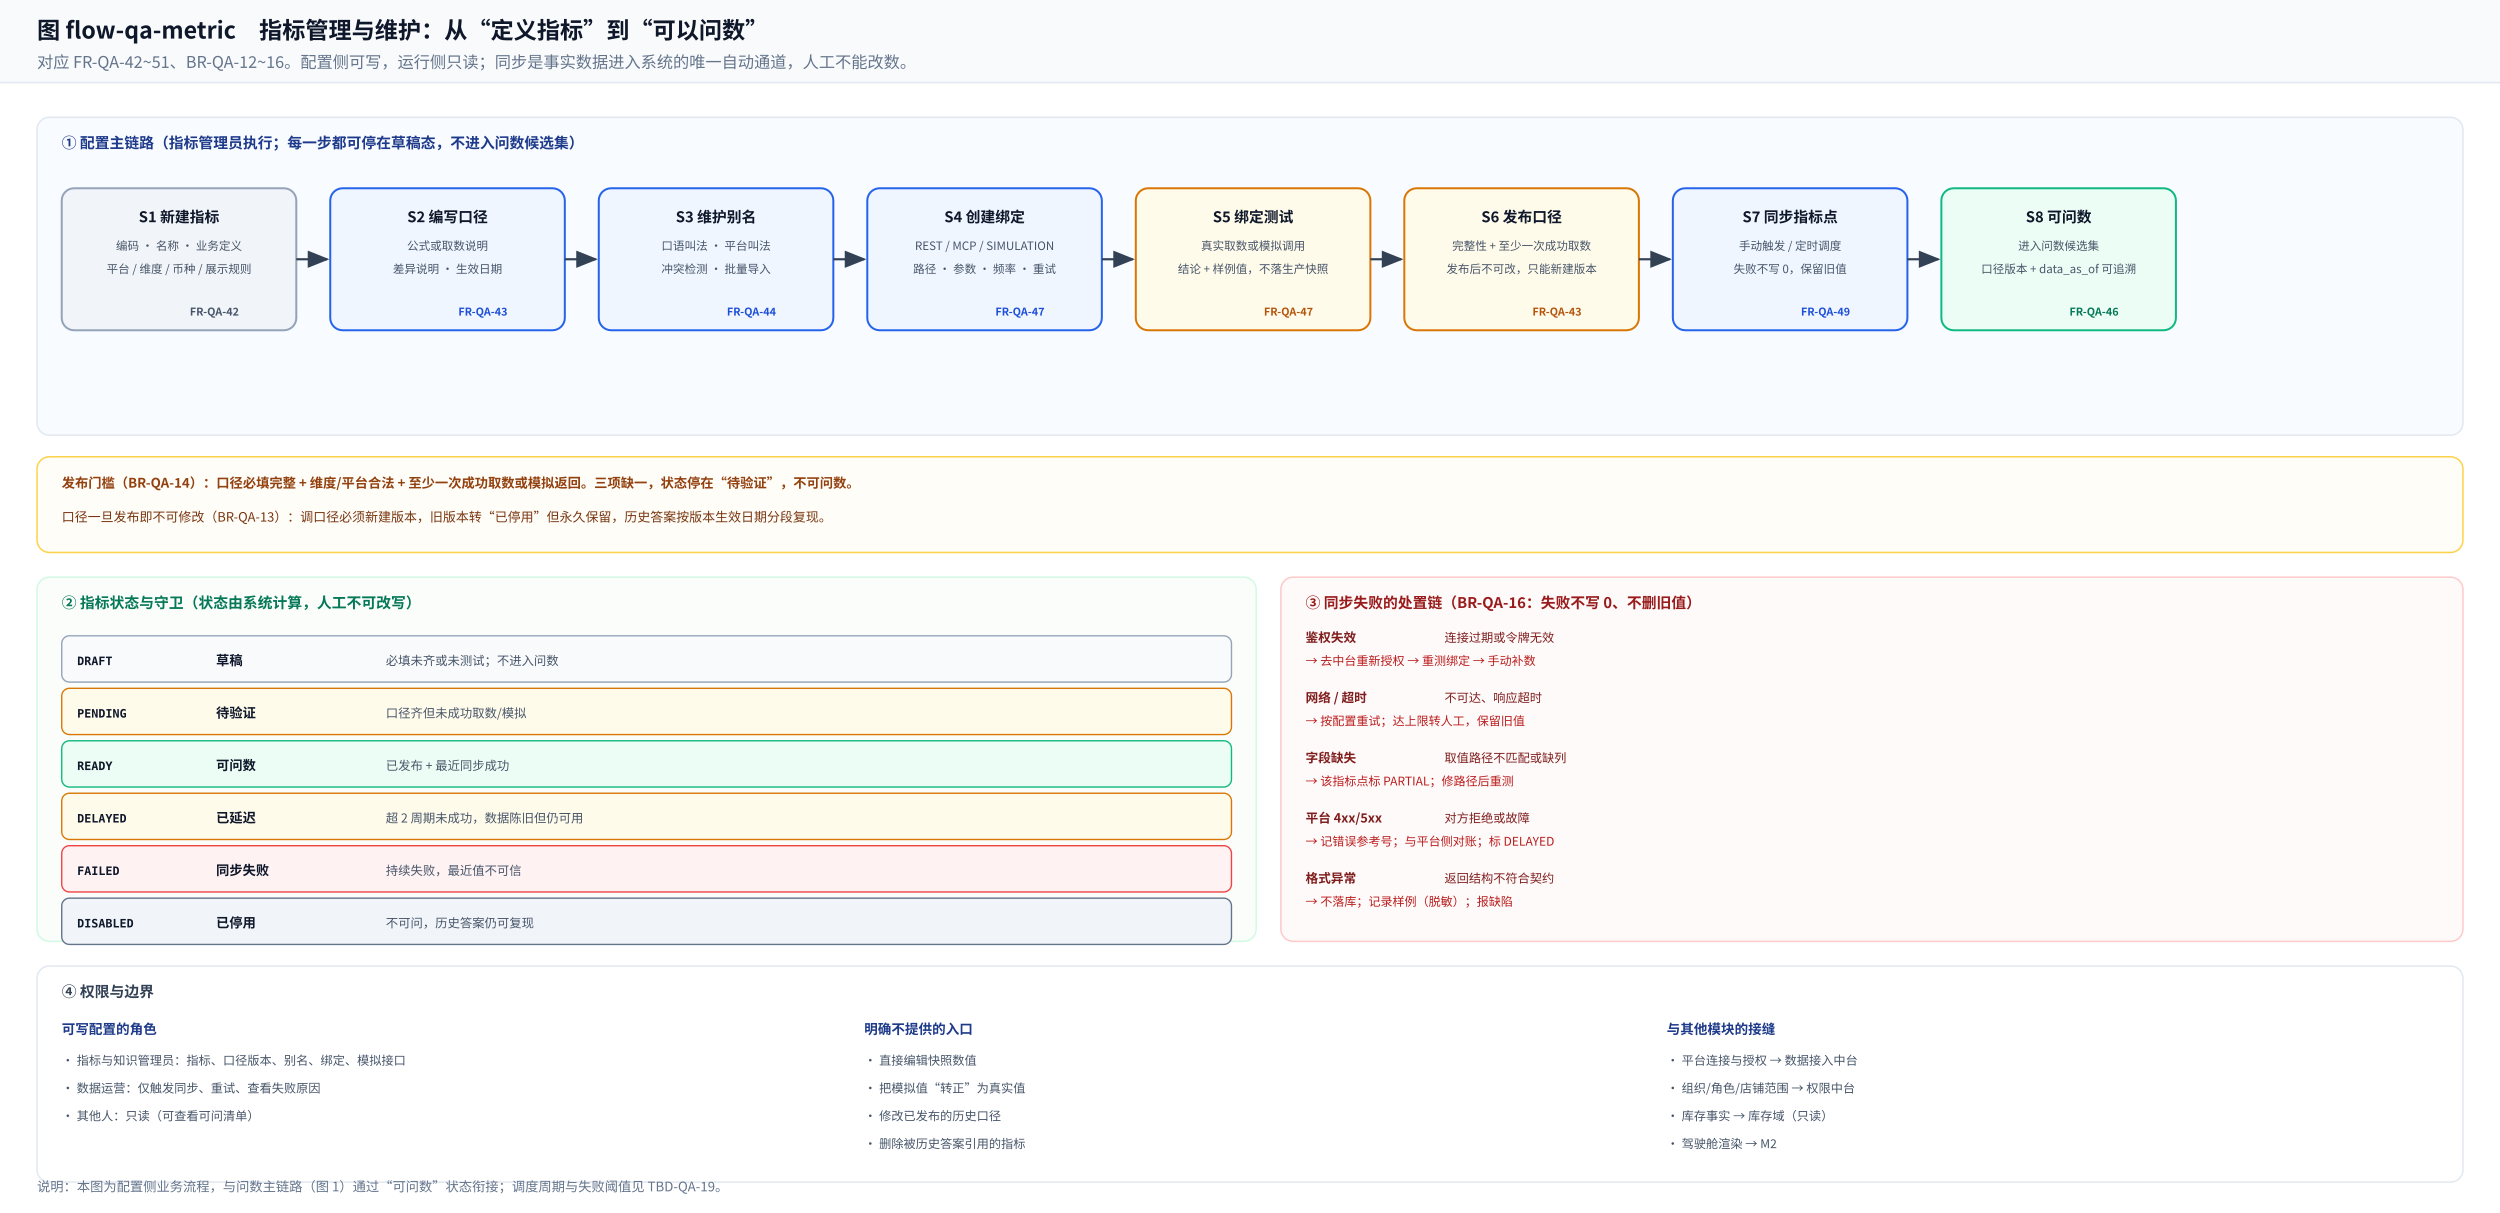
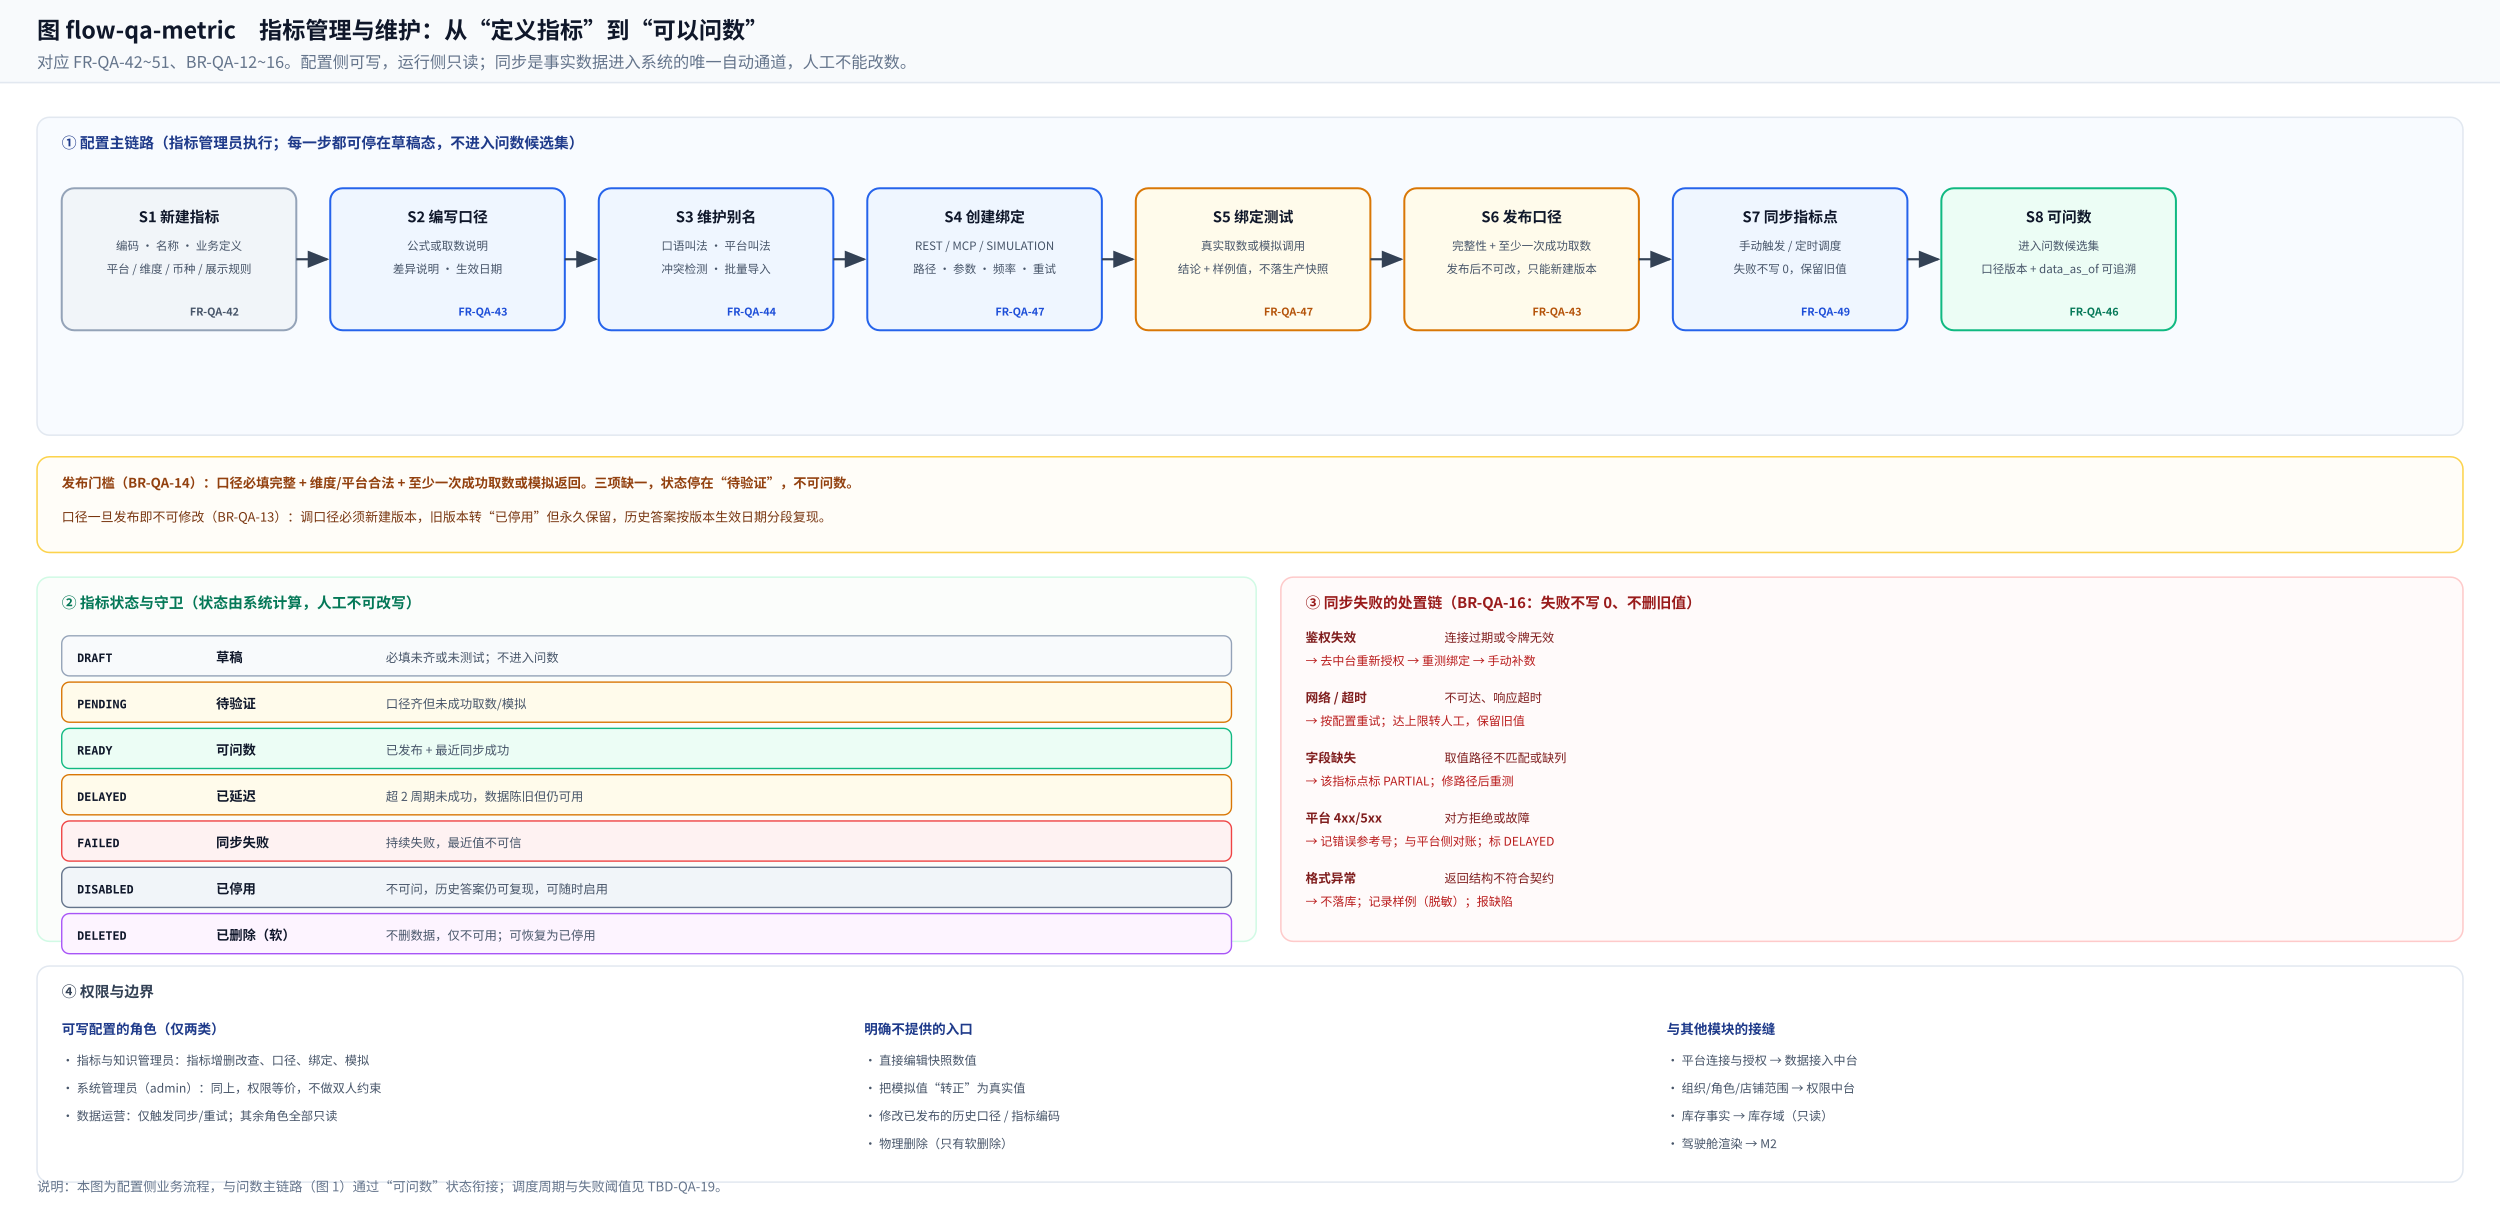
<svg xmlns="http://www.w3.org/2000/svg" width="1620" height="786" viewBox="0 0 1620 786">
  <defs>
    <marker id="ar" markerWidth="10" markerHeight="8" refX="9" refY="4" orient="auto">
      <path d="M0,0 L10,4 L0,8 z" fill="#334155" />
    </marker>
    <marker id="ar-b" markerWidth="10" markerHeight="8" refX="9" refY="4" orient="auto">
      <path d="M0,0 L10,4 L0,8 z" fill="#2563eb" />
    </marker>
    <marker id="ar-r" markerWidth="10" markerHeight="8" refX="9" refY="4" orient="auto">
      <path d="M0,0 L10,4 L0,8 z" fill="#dc2626" />
    </marker>
    <marker id="ar-g" markerWidth="10" markerHeight="8" refX="9" refY="4" orient="auto">
      <path d="M0,0 L10,4 L0,8 z" fill="#059669" />
    </marker>
    <marker id="ar-a" markerWidth="10" markerHeight="8" refX="9" refY="4" orient="auto">
      <path d="M0,0 L10,4 L0,8 z" fill="#d97706" />
    </marker>
  </defs>
  <rect width="1620" height="786" fill="#ffffff" />
  <rect x="0" y="0" width="1620" height="54" fill="#f8fafc" />
  <rect x="0" y="53" width="1620" height="1" fill="#e2e8f0" />
  <text x="24" y="25" font-family="Droid Sans Fallback, Noto Sans CJK SC, Microsoft YaHei, sans-serif" font-size="15" font-weight="bold" fill="#0f172a">图 flow-qa-metric　指标管理与维护：从“定义指标”到“可以问数”</text>
  <text x="24" y="44" font-family="Droid Sans Fallback, Noto Sans CJK SC, Microsoft YaHei, sans-serif" font-size="10.5" fill="#64748b">对应 FR-QA-42~51、BR-QA-12~16。配置侧可写，运行侧只读；同步是事实数据进入系统的唯一自动通道，人工不能改数。</text>
  <rect x="24.0" y="76.0" width="1572.0" height="206.0" rx="8" fill="#f8fbff" stroke="#e2e8f0" stroke-width="1" />
  <text x="40.0" y="96.0" font-family="Droid Sans Fallback, Noto Sans CJK SC, Microsoft YaHei, sans-serif" font-size="9.6" fill="#1e3a8a" text-anchor="start" font-weight="bold">① 配置主链路（指标管理员执行；每一步都可停在草稿态，不进入问数候选集）</text>
  <rect x="40.0" y="122.0" width="152.0" height="92.0" rx="8" fill="#f1f5f9" stroke="#94a3b8" stroke-width="1.3" />
  <text x="116.0" y="144.0" font-family="Droid Sans Fallback, Noto Sans CJK SC, Microsoft YaHei, sans-serif" font-size="9.6" fill="#0f172a" text-anchor="middle" font-weight="bold">S1 新建指标</text>
  <text x="116.0" y="162.0" font-family="Droid Sans Fallback, Noto Sans CJK SC, Microsoft YaHei, sans-serif" font-size="7.5" fill="#475569" text-anchor="middle" font-weight="normal">编码 · 名称 · 业务定义</text>
  <text x="116.0" y="177.0" font-family="Droid Sans Fallback, Noto Sans CJK SC, Microsoft YaHei, sans-serif" font-size="7.5" fill="#475569" text-anchor="middle" font-weight="normal">平台 / 维度 / 币种 / 展示规则</text>
  <rect x="116.0" y="193.0" width="44.8" height="18.0" rx="9.0" fill="#f1f5f9" stroke="none" stroke-width="1.2" />
  <text x="123.0" y="204.5" font-family="Droid Sans Fallback, Noto Sans CJK SC, Microsoft YaHei, sans-serif" font-size="7.0" fill="#475569" text-anchor="start" font-weight="bold">FR-QA-42</text>
  <rect x="214.0" y="122.0" width="152.0" height="92.0" rx="8" fill="#eff6ff" stroke="#2563eb" stroke-width="1.3" />
  <text x="290.0" y="144.0" font-family="Droid Sans Fallback, Noto Sans CJK SC, Microsoft YaHei, sans-serif" font-size="9.6" fill="#0f172a" text-anchor="middle" font-weight="bold">S2 编写口径</text>
  <text x="290.0" y="162.0" font-family="Droid Sans Fallback, Noto Sans CJK SC, Microsoft YaHei, sans-serif" font-size="7.5" fill="#475569" text-anchor="middle" font-weight="normal">公式或取数说明</text>
  <text x="290.0" y="177.0" font-family="Droid Sans Fallback, Noto Sans CJK SC, Microsoft YaHei, sans-serif" font-size="7.5" fill="#475569" text-anchor="middle" font-weight="normal">差异说明 · 生效日期</text>
  <rect x="290.0" y="193.0" width="44.8" height="18.0" rx="9.0" fill="#eff6ff" stroke="none" stroke-width="1.2" />
  <text x="297.0" y="204.5" font-family="Droid Sans Fallback, Noto Sans CJK SC, Microsoft YaHei, sans-serif" font-size="7.0" fill="#1d4ed8" text-anchor="start" font-weight="bold">FR-QA-43</text>
  <rect x="388.0" y="122.0" width="152.0" height="92.0" rx="8" fill="#eff6ff" stroke="#2563eb" stroke-width="1.3" />
  <text x="464.0" y="144.0" font-family="Droid Sans Fallback, Noto Sans CJK SC, Microsoft YaHei, sans-serif" font-size="9.6" fill="#0f172a" text-anchor="middle" font-weight="bold">S3 维护别名</text>
  <text x="464.0" y="162.0" font-family="Droid Sans Fallback, Noto Sans CJK SC, Microsoft YaHei, sans-serif" font-size="7.5" fill="#475569" text-anchor="middle" font-weight="normal">口语叫法 · 平台叫法</text>
  <text x="464.0" y="177.0" font-family="Droid Sans Fallback, Noto Sans CJK SC, Microsoft YaHei, sans-serif" font-size="7.5" fill="#475569" text-anchor="middle" font-weight="normal">冲突检测 · 批量导入</text>
  <rect x="464.0" y="193.0" width="44.8" height="18.0" rx="9.0" fill="#eff6ff" stroke="none" stroke-width="1.2" />
  <text x="471.0" y="204.5" font-family="Droid Sans Fallback, Noto Sans CJK SC, Microsoft YaHei, sans-serif" font-size="7.0" fill="#1d4ed8" text-anchor="start" font-weight="bold">FR-QA-44</text>
  <rect x="562.0" y="122.0" width="152.0" height="92.0" rx="8" fill="#eff6ff" stroke="#2563eb" stroke-width="1.3" />
  <text x="638.0" y="144.0" font-family="Droid Sans Fallback, Noto Sans CJK SC, Microsoft YaHei, sans-serif" font-size="9.6" fill="#0f172a" text-anchor="middle" font-weight="bold">S4 创建绑定</text>
  <text x="638.0" y="162.0" font-family="Droid Sans Fallback, Noto Sans CJK SC, Microsoft YaHei, sans-serif" font-size="7.5" fill="#475569" text-anchor="middle" font-weight="normal">REST / MCP / SIMULATION</text>
  <text x="638.0" y="177.0" font-family="Droid Sans Fallback, Noto Sans CJK SC, Microsoft YaHei, sans-serif" font-size="7.5" fill="#475569" text-anchor="middle" font-weight="normal">路径 · 参数 · 频率 · 重试</text>
  <rect x="638.0" y="193.0" width="44.8" height="18.0" rx="9.0" fill="#eff6ff" stroke="none" stroke-width="1.2" />
  <text x="645.0" y="204.5" font-family="Droid Sans Fallback, Noto Sans CJK SC, Microsoft YaHei, sans-serif" font-size="7.0" fill="#1d4ed8" text-anchor="start" font-weight="bold">FR-QA-47</text>
  <rect x="736.0" y="122.0" width="152.0" height="92.0" rx="8" fill="#fffbeb" stroke="#d97706" stroke-width="1.3" />
  <text x="812.0" y="144.0" font-family="Droid Sans Fallback, Noto Sans CJK SC, Microsoft YaHei, sans-serif" font-size="9.6" fill="#0f172a" text-anchor="middle" font-weight="bold">S5 绑定测试</text>
  <text x="812.0" y="162.0" font-family="Droid Sans Fallback, Noto Sans CJK SC, Microsoft YaHei, sans-serif" font-size="7.5" fill="#475569" text-anchor="middle" font-weight="normal">真实取数或模拟调用</text>
  <text x="812.0" y="177.0" font-family="Droid Sans Fallback, Noto Sans CJK SC, Microsoft YaHei, sans-serif" font-size="7.5" fill="#475569" text-anchor="middle" font-weight="normal">结论 + 样例值，不落生产快照</text>
  <rect x="812.0" y="193.0" width="44.8" height="18.0" rx="9.0" fill="#fffbeb" stroke="none" stroke-width="1.2" />
  <text x="819.0" y="204.5" font-family="Droid Sans Fallback, Noto Sans CJK SC, Microsoft YaHei, sans-serif" font-size="7.0" fill="#b45309" text-anchor="start" font-weight="bold">FR-QA-47</text>
  <rect x="910.0" y="122.0" width="152.0" height="92.0" rx="8" fill="#fffbeb" stroke="#d97706" stroke-width="1.3" />
  <text x="986.0" y="144.0" font-family="Droid Sans Fallback, Noto Sans CJK SC, Microsoft YaHei, sans-serif" font-size="9.6" fill="#0f172a" text-anchor="middle" font-weight="bold">S6 发布口径</text>
  <text x="986.0" y="162.0" font-family="Droid Sans Fallback, Noto Sans CJK SC, Microsoft YaHei, sans-serif" font-size="7.5" fill="#475569" text-anchor="middle" font-weight="normal">完整性 + 至少一次成功取数</text>
  <text x="986.0" y="177.0" font-family="Droid Sans Fallback, Noto Sans CJK SC, Microsoft YaHei, sans-serif" font-size="7.5" fill="#475569" text-anchor="middle" font-weight="normal">发布后不可改，只能新建版本</text>
  <rect x="986.0" y="193.0" width="44.8" height="18.0" rx="9.0" fill="#fffbeb" stroke="none" stroke-width="1.2" />
  <text x="993.0" y="204.5" font-family="Droid Sans Fallback, Noto Sans CJK SC, Microsoft YaHei, sans-serif" font-size="7.0" fill="#b45309" text-anchor="start" font-weight="bold">FR-QA-43</text>
  <rect x="1084.0" y="122.0" width="152.0" height="92.0" rx="8" fill="#eff6ff" stroke="#2563eb" stroke-width="1.3" />
  <text x="1160.0" y="144.0" font-family="Droid Sans Fallback, Noto Sans CJK SC, Microsoft YaHei, sans-serif" font-size="9.6" fill="#0f172a" text-anchor="middle" font-weight="bold">S7 同步指标点</text>
  <text x="1160.0" y="162.0" font-family="Droid Sans Fallback, Noto Sans CJK SC, Microsoft YaHei, sans-serif" font-size="7.5" fill="#475569" text-anchor="middle" font-weight="normal">手动触发 / 定时调度</text>
  <text x="1160.0" y="177.0" font-family="Droid Sans Fallback, Noto Sans CJK SC, Microsoft YaHei, sans-serif" font-size="7.5" fill="#475569" text-anchor="middle" font-weight="normal">失败不写 0，保留旧值</text>
  <rect x="1160.0" y="193.0" width="44.8" height="18.0" rx="9.0" fill="#eff6ff" stroke="none" stroke-width="1.2" />
  <text x="1167.0" y="204.5" font-family="Droid Sans Fallback, Noto Sans CJK SC, Microsoft YaHei, sans-serif" font-size="7.0" fill="#1d4ed8" text-anchor="start" font-weight="bold">FR-QA-49</text>
  <rect x="1258.0" y="122.0" width="152.0" height="92.0" rx="8" fill="#ecfdf5" stroke="#10b981" stroke-width="1.3" />
  <text x="1334.0" y="144.0" font-family="Droid Sans Fallback, Noto Sans CJK SC, Microsoft YaHei, sans-serif" font-size="9.6" fill="#0f172a" text-anchor="middle" font-weight="bold">S8 可问数</text>
  <text x="1334.0" y="162.0" font-family="Droid Sans Fallback, Noto Sans CJK SC, Microsoft YaHei, sans-serif" font-size="7.5" fill="#475569" text-anchor="middle" font-weight="normal">进入问数候选集</text>
  <text x="1334.0" y="177.0" font-family="Droid Sans Fallback, Noto Sans CJK SC, Microsoft YaHei, sans-serif" font-size="7.5" fill="#475569" text-anchor="middle" font-weight="normal">口径版本 + data_as_of 可追溯</text>
  <rect x="1334.0" y="193.0" width="44.8" height="18.0" rx="9.0" fill="#ecfdf5" stroke="none" stroke-width="1.2" />
  <text x="1341.0" y="204.5" font-family="Droid Sans Fallback, Noto Sans CJK SC, Microsoft YaHei, sans-serif" font-size="7.0" fill="#047857" text-anchor="start" font-weight="bold">FR-QA-46</text>
  <line x1="192.0" y1="168.0" x2="212.0" y2="168.0" stroke="#334155" stroke-width="1.4" marker-end="url(#ar)" />
  <line x1="366.0" y1="168.0" x2="386.0" y2="168.0" stroke="#334155" stroke-width="1.4" marker-end="url(#ar)" />
  <line x1="540.0" y1="168.0" x2="560.0" y2="168.0" stroke="#334155" stroke-width="1.4" marker-end="url(#ar)" />
  <line x1="714.0" y1="168.0" x2="734.0" y2="168.0" stroke="#334155" stroke-width="1.4" marker-end="url(#ar)" />
  <line x1="888.0" y1="168.0" x2="908.0" y2="168.0" stroke="#334155" stroke-width="1.4" marker-end="url(#ar)" />
  <line x1="1062.0" y1="168.0" x2="1082.0" y2="168.0" stroke="#334155" stroke-width="1.4" marker-end="url(#ar)" />
  <line x1="1236.0" y1="168.0" x2="1256.0" y2="168.0" stroke="#334155" stroke-width="1.4" marker-end="url(#ar)" />
  <rect x="24.0" y="296.0" width="1572.0" height="62.0" rx="8" fill="#fffdf8" stroke="#fcd34d" stroke-width="1" />
  <text x="40.0" y="316.0" font-family="Droid Sans Fallback, Noto Sans CJK SC, Microsoft YaHei, sans-serif" font-size="8.6" fill="#92400e" text-anchor="start" font-weight="bold">发布门槛（BR-QA-14）：口径必填完整 + 维度/平台合法 + 至少一次成功取数或模拟返回。三项缺一，状态停在“待验证”，不可问数。</text>
  <text x="40.0" y="338.0" font-family="Droid Sans Fallback, Noto Sans CJK SC, Microsoft YaHei, sans-serif" font-size="8.4" fill="#78350f" text-anchor="start" font-weight="normal">口径一旦发布即不可修改（BR-QA-13）：调口径必须新建版本，旧版本转“已停用”但永久保留，历史答案按版本生效日期分段复现。</text>
  <rect x="24.0" y="374.0" width="790.0" height="236.0" rx="8" fill="#fbfdfb" stroke="#d1fae5" stroke-width="1" />
  <text x="40.0" y="394.0" font-family="Droid Sans Fallback, Noto Sans CJK SC, Microsoft YaHei, sans-serif" font-size="9.6" fill="#047857" text-anchor="start" font-weight="bold">② 指标状态与守卫（状态由系统计算，人工不可改写）</text>
-   <rect x="40.0" y="412.0" width="758.0" height="30.0" rx="5" fill="#f8fafc" stroke="#94a3b8" stroke-width="0.9" />
-   <text x="50.0" y="431.0" font-family="DejaVu Sans Mono, monospace" font-size="7.6" fill="#0f172a" text-anchor="start" font-weight="bold">DRAFT</text>
-   <text x="140.0" y="431.0" font-family="Droid Sans Fallback, Noto Sans CJK SC, Microsoft YaHei, sans-serif" font-size="8.6" fill="#0f172a" text-anchor="start" font-weight="bold">草稿</text>
-   <text x="250.0" y="431.0" font-family="Droid Sans Fallback, Noto Sans CJK SC, Microsoft YaHei, sans-serif" font-size="8.0" fill="#475569" text-anchor="start" font-weight="normal">必填未齐或未测试；不进入问数</text>
-   <rect x="40.0" y="446.0" width="758.0" height="30.0" rx="5" fill="#fffbeb" stroke="#d97706" stroke-width="0.9" />
-   <text x="50.0" y="465.0" font-family="DejaVu Sans Mono, monospace" font-size="7.6" fill="#0f172a" text-anchor="start" font-weight="bold">PENDING</text>
-   <text x="140.0" y="465.0" font-family="Droid Sans Fallback, Noto Sans CJK SC, Microsoft YaHei, sans-serif" font-size="8.6" fill="#0f172a" text-anchor="start" font-weight="bold">待验证</text>
-   <text x="250.0" y="465.0" font-family="Droid Sans Fallback, Noto Sans CJK SC, Microsoft YaHei, sans-serif" font-size="8.0" fill="#475569" text-anchor="start" font-weight="normal">口径齐但未成功取数/模拟</text>
-   <rect x="40.0" y="480.0" width="758.0" height="30.0" rx="5" fill="#ecfdf5" stroke="#10b981" stroke-width="0.9" />
-   <text x="50.0" y="499.0" font-family="DejaVu Sans Mono, monospace" font-size="7.6" fill="#0f172a" text-anchor="start" font-weight="bold">READY</text>
-   <text x="140.0" y="499.0" font-family="Droid Sans Fallback, Noto Sans CJK SC, Microsoft YaHei, sans-serif" font-size="8.6" fill="#0f172a" text-anchor="start" font-weight="bold">可问数</text>
-   <text x="250.0" y="499.0" font-family="Droid Sans Fallback, Noto Sans CJK SC, Microsoft YaHei, sans-serif" font-size="8.0" fill="#475569" text-anchor="start" font-weight="normal">已发布 + 最近同步成功</text>
-   <rect x="40.0" y="514.0" width="758.0" height="30.0" rx="5" fill="#fffbeb" stroke="#d97706" stroke-width="0.9" />
-   <text x="50.0" y="533.0" font-family="DejaVu Sans Mono, monospace" font-size="7.6" fill="#0f172a" text-anchor="start" font-weight="bold">DELAYED</text>
-   <text x="140.0" y="533.0" font-family="Droid Sans Fallback, Noto Sans CJK SC, Microsoft YaHei, sans-serif" font-size="8.6" fill="#0f172a" text-anchor="start" font-weight="bold">已延迟</text>
-   <text x="250.0" y="533.0" font-family="Droid Sans Fallback, Noto Sans CJK SC, Microsoft YaHei, sans-serif" font-size="8.0" fill="#475569" text-anchor="start" font-weight="normal">超 2 周期未成功，数据陈旧但仍可用</text>
-   <rect x="40.0" y="548.0" width="758.0" height="30.0" rx="5" fill="#fef2f2" stroke="#ef4444" stroke-width="0.9" />
-   <text x="50.0" y="567.0" font-family="DejaVu Sans Mono, monospace" font-size="7.6" fill="#0f172a" text-anchor="start" font-weight="bold">FAILED</text>
-   <text x="140.0" y="567.0" font-family="Droid Sans Fallback, Noto Sans CJK SC, Microsoft YaHei, sans-serif" font-size="8.6" fill="#0f172a" text-anchor="start" font-weight="bold">同步失败</text>
-   <text x="250.0" y="567.0" font-family="Droid Sans Fallback, Noto Sans CJK SC, Microsoft YaHei, sans-serif" font-size="8.0" fill="#475569" text-anchor="start" font-weight="normal">持续失败，最近值不可信</text>
-   <rect x="40.0" y="582.0" width="758.0" height="30.0" rx="5" fill="#f1f5f9" stroke="#64748b" stroke-width="0.9" />
-   <text x="50.0" y="601.0" font-family="DejaVu Sans Mono, monospace" font-size="7.6" fill="#0f172a" text-anchor="start" font-weight="bold">DISABLED</text>
-   <text x="140.0" y="601.0" font-family="Droid Sans Fallback, Noto Sans CJK SC, Microsoft YaHei, sans-serif" font-size="8.6" fill="#0f172a" text-anchor="start" font-weight="bold">已停用</text>
-   <text x="250.0" y="601.0" font-family="Droid Sans Fallback, Noto Sans CJK SC, Microsoft YaHei, sans-serif" font-size="8.0" fill="#475569" text-anchor="start" font-weight="normal">不可问，历史答案仍可复现</text>
+   <rect x="40.0" y="412.0" width="758.0" height="26.0" rx="5" fill="#f8fafc" stroke="#94a3b8" stroke-width="0.9" />
+   <text x="50.0" y="429.0" font-family="DejaVu Sans Mono, monospace" font-size="7.6" fill="#0f172a" text-anchor="start" font-weight="bold">DRAFT</text>
+   <text x="140.0" y="429.0" font-family="Droid Sans Fallback, Noto Sans CJK SC, Microsoft YaHei, sans-serif" font-size="8.6" fill="#0f172a" text-anchor="start" font-weight="bold">草稿</text>
+   <text x="250.0" y="429.0" font-family="Droid Sans Fallback, Noto Sans CJK SC, Microsoft YaHei, sans-serif" font-size="8.0" fill="#475569" text-anchor="start" font-weight="normal">必填未齐或未测试；不进入问数</text>
+   <rect x="40.0" y="442.0" width="758.0" height="26.0" rx="5" fill="#fffbeb" stroke="#d97706" stroke-width="0.9" />
+   <text x="50.0" y="459.0" font-family="DejaVu Sans Mono, monospace" font-size="7.6" fill="#0f172a" text-anchor="start" font-weight="bold">PENDING</text>
+   <text x="140.0" y="459.0" font-family="Droid Sans Fallback, Noto Sans CJK SC, Microsoft YaHei, sans-serif" font-size="8.6" fill="#0f172a" text-anchor="start" font-weight="bold">待验证</text>
+   <text x="250.0" y="459.0" font-family="Droid Sans Fallback, Noto Sans CJK SC, Microsoft YaHei, sans-serif" font-size="8.0" fill="#475569" text-anchor="start" font-weight="normal">口径齐但未成功取数/模拟</text>
+   <rect x="40.0" y="472.0" width="758.0" height="26.0" rx="5" fill="#ecfdf5" stroke="#10b981" stroke-width="0.9" />
+   <text x="50.0" y="489.0" font-family="DejaVu Sans Mono, monospace" font-size="7.6" fill="#0f172a" text-anchor="start" font-weight="bold">READY</text>
+   <text x="140.0" y="489.0" font-family="Droid Sans Fallback, Noto Sans CJK SC, Microsoft YaHei, sans-serif" font-size="8.6" fill="#0f172a" text-anchor="start" font-weight="bold">可问数</text>
+   <text x="250.0" y="489.0" font-family="Droid Sans Fallback, Noto Sans CJK SC, Microsoft YaHei, sans-serif" font-size="8.0" fill="#475569" text-anchor="start" font-weight="normal">已发布 + 最近同步成功</text>
+   <rect x="40.0" y="502.0" width="758.0" height="26.0" rx="5" fill="#fffbeb" stroke="#d97706" stroke-width="0.9" />
+   <text x="50.0" y="519.0" font-family="DejaVu Sans Mono, monospace" font-size="7.6" fill="#0f172a" text-anchor="start" font-weight="bold">DELAYED</text>
+   <text x="140.0" y="519.0" font-family="Droid Sans Fallback, Noto Sans CJK SC, Microsoft YaHei, sans-serif" font-size="8.6" fill="#0f172a" text-anchor="start" font-weight="bold">已延迟</text>
+   <text x="250.0" y="519.0" font-family="Droid Sans Fallback, Noto Sans CJK SC, Microsoft YaHei, sans-serif" font-size="8.0" fill="#475569" text-anchor="start" font-weight="normal">超 2 周期未成功，数据陈旧但仍可用</text>
+   <rect x="40.0" y="532.0" width="758.0" height="26.0" rx="5" fill="#fef2f2" stroke="#ef4444" stroke-width="0.9" />
+   <text x="50.0" y="549.0" font-family="DejaVu Sans Mono, monospace" font-size="7.6" fill="#0f172a" text-anchor="start" font-weight="bold">FAILED</text>
+   <text x="140.0" y="549.0" font-family="Droid Sans Fallback, Noto Sans CJK SC, Microsoft YaHei, sans-serif" font-size="8.6" fill="#0f172a" text-anchor="start" font-weight="bold">同步失败</text>
+   <text x="250.0" y="549.0" font-family="Droid Sans Fallback, Noto Sans CJK SC, Microsoft YaHei, sans-serif" font-size="8.0" fill="#475569" text-anchor="start" font-weight="normal">持续失败，最近值不可信</text>
+   <rect x="40.0" y="562.0" width="758.0" height="26.0" rx="5" fill="#f1f5f9" stroke="#64748b" stroke-width="0.9" />
+   <text x="50.0" y="579.0" font-family="DejaVu Sans Mono, monospace" font-size="7.6" fill="#0f172a" text-anchor="start" font-weight="bold">DISABLED</text>
+   <text x="140.0" y="579.0" font-family="Droid Sans Fallback, Noto Sans CJK SC, Microsoft YaHei, sans-serif" font-size="8.6" fill="#0f172a" text-anchor="start" font-weight="bold">已停用</text>
+   <text x="250.0" y="579.0" font-family="Droid Sans Fallback, Noto Sans CJK SC, Microsoft YaHei, sans-serif" font-size="8.0" fill="#475569" text-anchor="start" font-weight="normal">不可问，历史答案仍可复现，可随时启用</text>
+   <rect x="40.0" y="592.0" width="758.0" height="26.0" rx="5" fill="#fdf4ff" stroke="#a855f7" stroke-width="0.9" />
+   <text x="50.0" y="609.0" font-family="DejaVu Sans Mono, monospace" font-size="7.6" fill="#0f172a" text-anchor="start" font-weight="bold">DELETED</text>
+   <text x="140.0" y="609.0" font-family="Droid Sans Fallback, Noto Sans CJK SC, Microsoft YaHei, sans-serif" font-size="8.6" fill="#0f172a" text-anchor="start" font-weight="bold">已删除（软）</text>
+   <text x="250.0" y="609.0" font-family="Droid Sans Fallback, Noto Sans CJK SC, Microsoft YaHei, sans-serif" font-size="8.0" fill="#475569" text-anchor="start" font-weight="normal">不删数据，仅不可用；可恢复为已停用</text>
  <rect x="830.0" y="374.0" width="766.0" height="236.0" rx="8" fill="#fffafa" stroke="#fecaca" stroke-width="1" />
  <text x="846.0" y="394.0" font-family="Droid Sans Fallback, Noto Sans CJK SC, Microsoft YaHei, sans-serif" font-size="9.6" fill="#991b1b" text-anchor="start" font-weight="bold">③ 同步失败的处置链（BR-QA-16：失败不写 0、不删旧值）</text>
  <text x="846.0" y="416.0" font-family="Droid Sans Fallback, Noto Sans CJK SC, Microsoft YaHei, sans-serif" font-size="8.2" fill="#7f1d1d" text-anchor="start" font-weight="bold">鉴权失效</text>
  <text x="936.0" y="416.0" font-family="Droid Sans Fallback, Noto Sans CJK SC, Microsoft YaHei, sans-serif" font-size="7.9" fill="#7f1d1d" text-anchor="start" font-weight="normal">连接过期或令牌无效</text>
  <text x="846.0" y="431.0" font-family="Droid Sans Fallback, Noto Sans CJK SC, Microsoft YaHei, sans-serif" font-size="7.8" fill="#b91c1c" text-anchor="start" font-weight="normal">→ 去中台重新授权 → 重测绑定 → 手动补数</text>
  <text x="846.0" y="455.0" font-family="Droid Sans Fallback, Noto Sans CJK SC, Microsoft YaHei, sans-serif" font-size="8.2" fill="#7f1d1d" text-anchor="start" font-weight="bold">网络 / 超时</text>
  <text x="936.0" y="455.0" font-family="Droid Sans Fallback, Noto Sans CJK SC, Microsoft YaHei, sans-serif" font-size="7.9" fill="#7f1d1d" text-anchor="start" font-weight="normal">不可达、响应超时</text>
  <text x="846.0" y="470.0" font-family="Droid Sans Fallback, Noto Sans CJK SC, Microsoft YaHei, sans-serif" font-size="7.8" fill="#b91c1c" text-anchor="start" font-weight="normal">→ 按配置重试；达上限转人工，保留旧值</text>
  <text x="846.0" y="494.0" font-family="Droid Sans Fallback, Noto Sans CJK SC, Microsoft YaHei, sans-serif" font-size="8.2" fill="#7f1d1d" text-anchor="start" font-weight="bold">字段缺失</text>
  <text x="936.0" y="494.0" font-family="Droid Sans Fallback, Noto Sans CJK SC, Microsoft YaHei, sans-serif" font-size="7.9" fill="#7f1d1d" text-anchor="start" font-weight="normal">取值路径不匹配或缺列</text>
  <text x="846.0" y="509.0" font-family="Droid Sans Fallback, Noto Sans CJK SC, Microsoft YaHei, sans-serif" font-size="7.8" fill="#b91c1c" text-anchor="start" font-weight="normal">→ 该指标点标 PARTIAL；修路径后重测</text>
  <text x="846.0" y="533.0" font-family="Droid Sans Fallback, Noto Sans CJK SC, Microsoft YaHei, sans-serif" font-size="8.2" fill="#7f1d1d" text-anchor="start" font-weight="bold">平台 4xx/5xx</text>
  <text x="936.0" y="533.0" font-family="Droid Sans Fallback, Noto Sans CJK SC, Microsoft YaHei, sans-serif" font-size="7.9" fill="#7f1d1d" text-anchor="start" font-weight="normal">对方拒绝或故障</text>
  <text x="846.0" y="548.0" font-family="Droid Sans Fallback, Noto Sans CJK SC, Microsoft YaHei, sans-serif" font-size="7.8" fill="#b91c1c" text-anchor="start" font-weight="normal">→ 记错误参考号；与平台侧对账；标 DELAYED</text>
  <text x="846.0" y="572.0" font-family="Droid Sans Fallback, Noto Sans CJK SC, Microsoft YaHei, sans-serif" font-size="8.2" fill="#7f1d1d" text-anchor="start" font-weight="bold">格式异常</text>
  <text x="936.0" y="572.0" font-family="Droid Sans Fallback, Noto Sans CJK SC, Microsoft YaHei, sans-serif" font-size="7.9" fill="#7f1d1d" text-anchor="start" font-weight="normal">返回结构不符合契约</text>
  <text x="846.0" y="587.0" font-family="Droid Sans Fallback, Noto Sans CJK SC, Microsoft YaHei, sans-serif" font-size="7.8" fill="#b91c1c" text-anchor="start" font-weight="normal">→ 不落库；记录样例（脱敏）；报缺陷</text>
  <rect x="24.0" y="626.0" width="1572.0" height="140.0" rx="8" fill="#ffffff" stroke="#e2e8f0" stroke-width="1" />
  <text x="40.0" y="646.0" font-family="Droid Sans Fallback, Noto Sans CJK SC, Microsoft YaHei, sans-serif" font-size="9.6" fill="#334155" text-anchor="start" font-weight="bold">④ 权限与边界</text>
-   <text x="40.0" y="670.0" font-family="Droid Sans Fallback, Noto Sans CJK SC, Microsoft YaHei, sans-serif" font-size="8.8" fill="#1e3a8a" text-anchor="start" font-weight="bold">可写配置的角色</text>
-   <text x="40.0" y="690.0" font-family="Droid Sans Fallback, Noto Sans CJK SC, Microsoft YaHei, sans-serif" font-size="7.9" fill="#475569" text-anchor="start" font-weight="normal">· 指标与知识管理员：指标、口径版本、别名、绑定、模拟接口</text>
-   <text x="40.0" y="708.0" font-family="Droid Sans Fallback, Noto Sans CJK SC, Microsoft YaHei, sans-serif" font-size="7.9" fill="#475569" text-anchor="start" font-weight="normal">· 数据运营：仅触发同步、重试、查看失败原因</text>
-   <text x="40.0" y="726.0" font-family="Droid Sans Fallback, Noto Sans CJK SC, Microsoft YaHei, sans-serif" font-size="7.9" fill="#475569" text-anchor="start" font-weight="normal">· 其他人：只读（可查看可问清单）</text>
+   <text x="40.0" y="670.0" font-family="Droid Sans Fallback, Noto Sans CJK SC, Microsoft YaHei, sans-serif" font-size="8.8" fill="#1e3a8a" text-anchor="start" font-weight="bold">可写配置的角色（仅两类）</text>
+   <text x="40.0" y="690.0" font-family="Droid Sans Fallback, Noto Sans CJK SC, Microsoft YaHei, sans-serif" font-size="7.9" fill="#475569" text-anchor="start" font-weight="normal">· 指标与知识管理员：指标增删改查、口径、绑定、模拟</text>
+   <text x="40.0" y="708.0" font-family="Droid Sans Fallback, Noto Sans CJK SC, Microsoft YaHei, sans-serif" font-size="7.9" fill="#475569" text-anchor="start" font-weight="normal">· 系统管理员（admin）：同上，权限等价，不做双人约束</text>
+   <text x="40.0" y="726.0" font-family="Droid Sans Fallback, Noto Sans CJK SC, Microsoft YaHei, sans-serif" font-size="7.9" fill="#475569" text-anchor="start" font-weight="normal">· 数据运营：仅触发同步/重试；其余角色全部只读</text>
  <text x="560.0" y="670.0" font-family="Droid Sans Fallback, Noto Sans CJK SC, Microsoft YaHei, sans-serif" font-size="8.8" fill="#1e3a8a" text-anchor="start" font-weight="bold">明确不提供的入口</text>
  <text x="560.0" y="690.0" font-family="Droid Sans Fallback, Noto Sans CJK SC, Microsoft YaHei, sans-serif" font-size="7.9" fill="#475569" text-anchor="start" font-weight="normal">· 直接编辑快照数值</text>
  <text x="560.0" y="708.0" font-family="Droid Sans Fallback, Noto Sans CJK SC, Microsoft YaHei, sans-serif" font-size="7.9" fill="#475569" text-anchor="start" font-weight="normal">· 把模拟值“转正”为真实值</text>
-   <text x="560.0" y="726.0" font-family="Droid Sans Fallback, Noto Sans CJK SC, Microsoft YaHei, sans-serif" font-size="7.9" fill="#475569" text-anchor="start" font-weight="normal">· 修改已发布的历史口径</text>
-   <text x="560.0" y="744.0" font-family="Droid Sans Fallback, Noto Sans CJK SC, Microsoft YaHei, sans-serif" font-size="7.9" fill="#475569" text-anchor="start" font-weight="normal">· 删除被历史答案引用的指标</text>
+   <text x="560.0" y="726.0" font-family="Droid Sans Fallback, Noto Sans CJK SC, Microsoft YaHei, sans-serif" font-size="7.9" fill="#475569" text-anchor="start" font-weight="normal">· 修改已发布的历史口径 / 指标编码</text>
+   <text x="560.0" y="744.0" font-family="Droid Sans Fallback, Noto Sans CJK SC, Microsoft YaHei, sans-serif" font-size="7.9" fill="#475569" text-anchor="start" font-weight="normal">· 物理删除（只有软删除）</text>
  <text x="1080.0" y="670.0" font-family="Droid Sans Fallback, Noto Sans CJK SC, Microsoft YaHei, sans-serif" font-size="8.8" fill="#1e3a8a" text-anchor="start" font-weight="bold">与其他模块的接缝</text>
  <text x="1080.0" y="690.0" font-family="Droid Sans Fallback, Noto Sans CJK SC, Microsoft YaHei, sans-serif" font-size="7.9" fill="#475569" text-anchor="start" font-weight="normal">· 平台连接与授权 → 数据接入中台</text>
  <text x="1080.0" y="708.0" font-family="Droid Sans Fallback, Noto Sans CJK SC, Microsoft YaHei, sans-serif" font-size="7.9" fill="#475569" text-anchor="start" font-weight="normal">· 组织/角色/店铺范围 → 权限中台</text>
  <text x="1080.0" y="726.0" font-family="Droid Sans Fallback, Noto Sans CJK SC, Microsoft YaHei, sans-serif" font-size="7.9" fill="#475569" text-anchor="start" font-weight="normal">· 库存事实 → 库存域（只读）</text>
  <text x="1080.0" y="744.0" font-family="Droid Sans Fallback, Noto Sans CJK SC, Microsoft YaHei, sans-serif" font-size="7.9" fill="#475569" text-anchor="start" font-weight="normal">· 驾驶舱渲染 → M2</text>
  <text x="24.0" y="772.0" font-family="Droid Sans Fallback, Noto Sans CJK SC, Microsoft YaHei, sans-serif" font-size="8.6" fill="#64748b" text-anchor="start" font-weight="normal">说明：本图为配置侧业务流程，与问数主链路（图 1）通过“可问数”状态衔接；调度周期与失败阈值见 TBD-QA-19。</text>
</svg>
